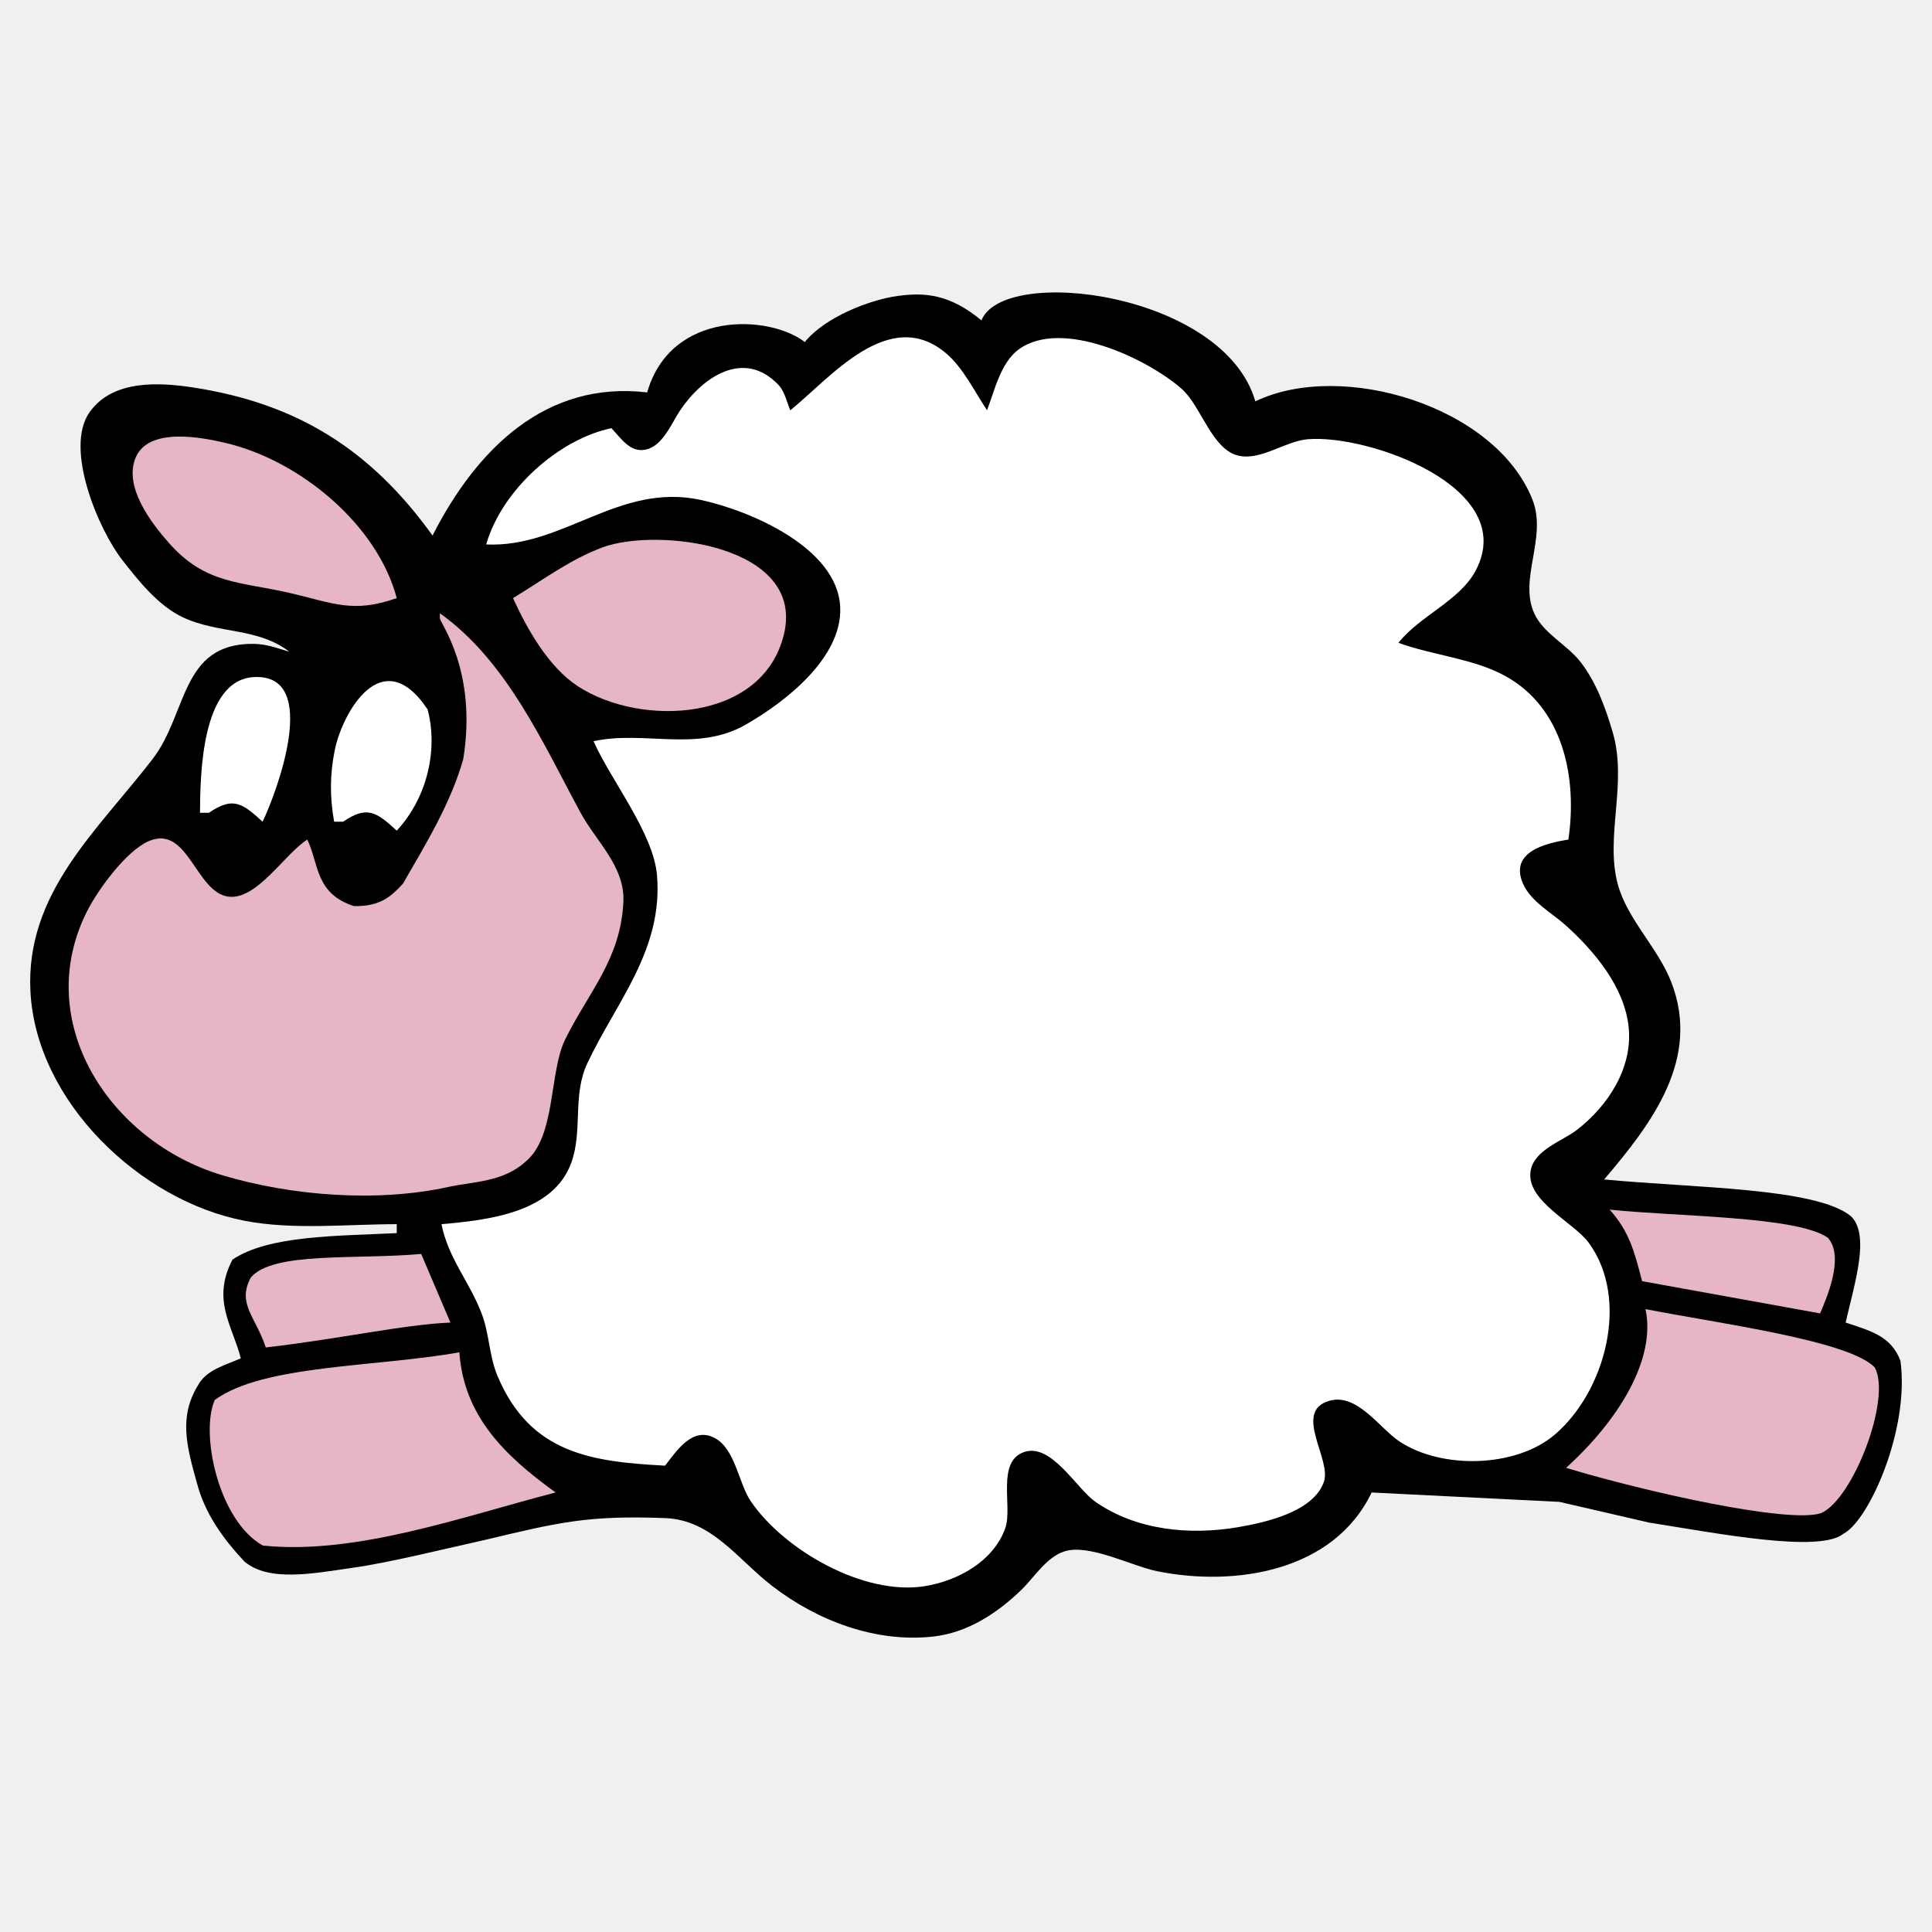
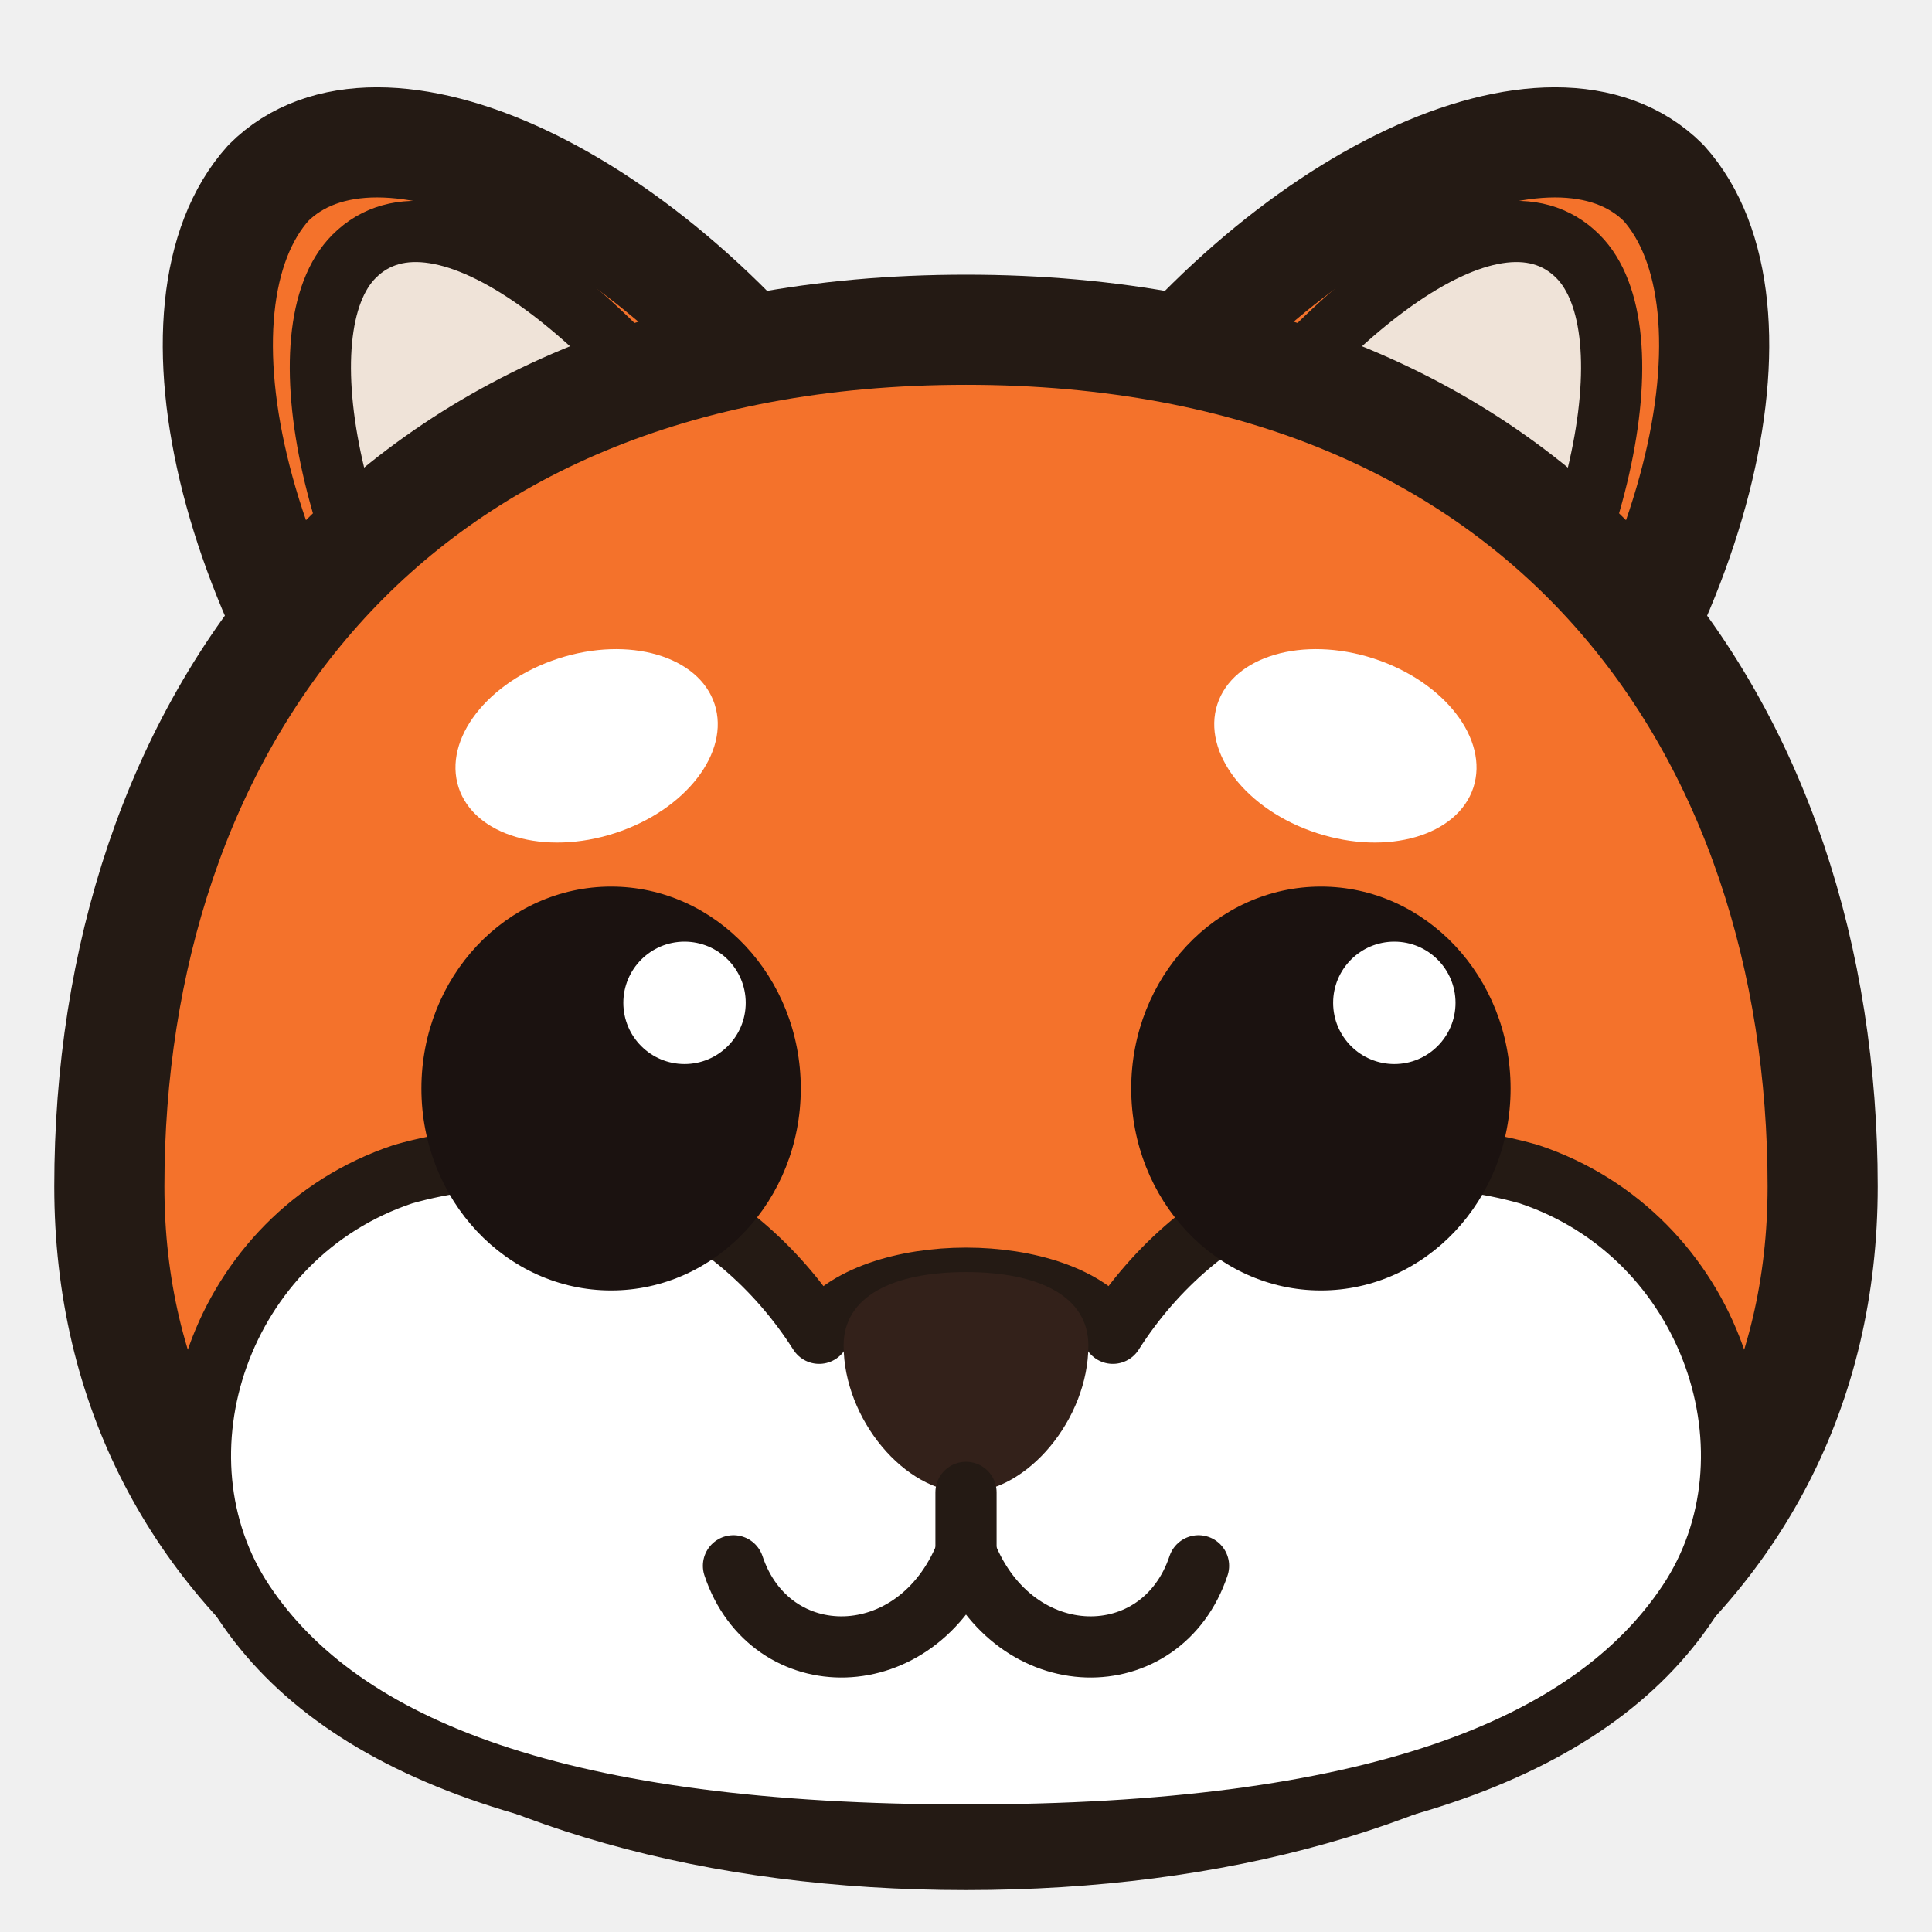
- <svg xmlns="http://www.w3.org/2000/svg" width="100%" height="100%" viewBox="0 0 64 64" version="1.1" xml:space="preserve" style="fill-rule:evenodd;clip-rule:evenodd;stroke-linejoin:round;stroke-miterlimit:2;">
-   <g transform="matrix(0.296272,0,0,0.296272,0.228603,8.66753)">
-     <g id="Layer1">
-       <g>
-         <g id="path21" transform="matrix(1,0,0,1,-4.4112,-18.38)">
-           <path d="M76,33C64.685,31.671 56.963,39.279 52,49C45.143,39.463 36.934,34.241 25.246,32.45C21.36,31.854 16.215,31.579 13.647,35.228C10.806,39.264 14.643,48.312 17.29,51.711C19.127,54.069 21.347,56.867 24.104,58.157C28.072,60.014 32.443,59.263 36,62C34.602,61.588 33.435,61.123 31.956,61.113C23.821,61.055 24.637,68.887 20.698,74C14.517,82.022 6.47,88.971 7.044,100C7.686,112.321 19.336,123.388 31,125.624C36.447,126.669 42.47,126 48,126L48,127C41.333,127.333 33.686,127.231 29.634,129.961C27.257,134.512 29.673,137.429 30.564,141C28.96,141.729 26.703,142.24 25.752,144.058C23.647,147.528 24.484,150.779 25.647,154.901C26.553,158.39 28.576,161.154 30.98,163.732C33.72,166.016 38.601,165.066 43,164.428C46.998,163.896 53.969,162.155 57.921,161.29C66.137,159.328 69.385,158.539 78,158.863C83.239,159.059 86.139,163.503 90,166.471C95.044,170.348 101.544,172.826 108,172.105C111.816,171.679 115.126,169.512 117.826,166.9C119.287,165.488 120.63,163.231 122.665,162.581C125.407,161.705 130.212,164.234 133,164.799C141.744,166.573 152.779,164.833 157,156L178.001,157.049L188,159.36C195.667,160.573 207.096,162.79 209.746,160.617C212.584,159.185 217.179,148.973 216.129,141.27C215.09,138.551 212.921,137.963 210,137C211,132.625 212.753,127.246 210.617,125.13C206.762,121.913 193,121.958 183,121C188.355,114.717 193.798,107.538 190.532,99C189.052,95.132 185.589,91.928 184.526,88C183.077,82.642 185.633,76.705 183.957,71C183.154,68.267 182.119,65.398 180.352,63.129C178.861,61.215 176.235,59.972 175.201,57.741C173.405,53.868 176.657,49.242 174.987,45C170.861,34.518 153.648,29.357 144,34C140.497,21.852 115.87,18.712 113.375,24.946C109.841,22.015 107.055,21.796 104,22.217C100.89,22.645 95.904,24.562 93.625,27.367C89.661,24.302 78.652,23.772 76,33Z" style="fill-rule:nonzero;" />
-         </g>
-         <g id="path22" transform="matrix(1,0,0,1,-4.4112,-18.38)">
-           <path d="M92,35C91.641,34.144 91.376,32.892 90.676,32.157C86.809,28.097 82.173,31.287 79.665,35.039C78.704,36.476 77.761,38.965 75.852,39.394C74.08,39.791 73.015,38.042 72,37C66.208,38.208 59.792,43.792 58,50C66.607,50.408 72.832,43.038 82,45.022C87.505,46.214 97.288,50.36 97.583,57.004C97.834,62.681 91.404,67.643 87,70.157C81.545,73.27 75.709,70.763 70,72C71.989,76.44 76.708,82.28 77.1,87C77.791,95.341 72.554,101.136 69.314,108C67.609,111.612 68.831,115.515 67.508,119.15C65.477,124.731 58.186,125.548 53,126C53.774,129.852 56.129,132.411 57.497,136C58.362,138.269 58.325,140.745 59.279,143C62.936,151.649 69.765,152.563 78,153C79.271,151.384 81.062,148.563 83.572,149.92C85.868,151.161 86.21,154.963 87.588,156.985C91.313,162.454 100.213,167.551 107,166.481C110.714,165.895 114.746,163.696 116.049,159.96C116.874,157.598 114.996,152.487 118.198,151.461C121.223,150.493 124.003,155.563 126.104,157.031C130.679,160.227 136.622,160.798 142,159.89C145.055,159.374 150.518,158.186 151.671,154.786C152.525,152.264 148.172,146.945 152.258,145.752C155.366,144.844 157.881,148.802 160.09,150.277C164.799,153.422 173.154,153.266 177.532,149.486C183.147,144.638 185.887,134.415 181.297,128.104C179.619,125.797 174.285,123.417 174.77,120.1C175.12,117.703 178.304,116.733 179.958,115.455C183.427,112.776 186.198,108.548 185.743,104C185.295,99.518 181.932,95.493 178.711,92.594C177.128,91.169 174.81,89.956 173.921,87.915C172.371,84.358 176.507,83.391 179,83C180.002,76.219 178.513,68.299 171.907,64.688C168.347,62.743 163.825,62.397 160,61C162.415,57.941 166.888,56.289 168.667,52.867C173.485,43.598 156.557,37.642 149.83,38.239C147.336,38.461 144.716,40.581 142.225,40.098C139.158,39.503 137.971,34.552 135.775,32.613C131.988,29.267 122.409,24.68 117.56,28.179C115.54,29.637 114.837,32.795 114,35C112.617,32.919 111.326,30.229 109.39,28.602C103.023,23.252 96.42,31.447 92,35Z" style="fill:white;fill-rule:nonzero;" />
-         </g>
-         <g id="path23" transform="matrix(1,0,0,1,-4.4112,-18.38)">
-           <path d="M48,56C45.809,47.758 37.206,40.662 29,38.684C26.232,38.017 20.227,36.831 18.797,40.318C17.466,43.564 20.517,47.557 22.519,49.826C26.624,54.481 30.501,54.146 36,55.414C40.853,56.534 43.071,57.742 48,56Z" style="fill:rgb(230,181,199);fill-rule:nonzero;" />
-         </g>
-         <g id="path24" transform="matrix(1,0,0,1,-4.4112,-18.38)">
-           <path d="M61,56C62.576,59.46 64.972,63.72 68.259,65.86C75.322,70.459 88.979,69.866 91.303,59.996C93.647,50.039 77.136,48.057 71,50.33C67.399,51.663 64.263,54.029 61,56Z" style="fill:rgb(230,181,199);fill-rule:nonzero;" />
-         </g>
-         <g id="path25" transform="matrix(1,0,0,1,-4.4112,-18.38)">
-           <path d="M52.822,57.693L52.822,58.249C52.822,58.78 57.034,64.094 55.436,74C54.059,78.863 51.374,83.291 48.689,87.937C47.302,89.424 46.133,90.475 43.221,90.437C38.866,89.047 39.305,85.697 38,83C35.478,84.575 32.31,89.865 29.114,89.369C25.498,88.807 24.639,81.28 20.264,83.176C17.743,84.268 14.624,88.581 13.446,90.871C7.073,103.261 15.86,116.745 28.475,120.522C36.322,122.87 45.872,123.571 53.778,121.838C56.536,121.234 59.886,121.301 62.377,119.03C65.818,116.252 65.019,109.01 66.829,105.35C69.5,99.951 73.013,96.405 73.339,90C73.542,86.009 70.332,83.271 68.557,80C64.39,72.318 60.338,63.05 52.822,57.693Z" style="fill:rgb(230,181,199);fill-rule:nonzero;" />
-         </g>
-         <g id="path26" transform="matrix(1,0,0,1,-4.4112,-18.38)">
-           <path d="M41,81L42,81C44.656,79.191 45.693,79.874 48,82C51.565,78.157 52.596,72.668 51.446,68.443C46.356,60.808 41.907,68.857 41.069,73C40.51,75.767 40.514,78.263 41,81Z" style="fill:white;fill-rule:nonzero;" />
-         </g>
-         <g id="path27" transform="matrix(1,0,0,1,-4.4112,-18.38)">
-           <path d="M26,80L27,80C29.656,78.19 30.693,78.874 33,81C34.562,77.757 39.592,64.386 32.003,64.832C26.111,65.178 26.034,75.921 26,80Z" style="fill:white;fill-rule:nonzero;" />
-         </g>
-         <g id="path28" transform="matrix(1,0,0,1,-4.4112,-18.38)">
-           <path d="M183.613,124.373C185.827,126.831 186.41,129.163 187.244,132.373L207.143,135.976C207.8,134.422 209.95,129.645 207.997,127.502C204.426,125.079 191.072,125.165 183.613,124.373Z" style="fill:rgb(230,181,199);fill-rule:nonzero;" />
-         </g>
-         <g id="path29" transform="matrix(1,0,0,1,-4.4112,-18.38)">
-           <path d="M31.673,131.98C30.103,134.914 32.27,136.411 33.355,139.783C41.435,138.864 48.7,137.231 54,137L50.732,129.327C43.399,129.993 34.105,129.026 31.673,131.98Z" style="fill:rgb(230,181,199);fill-rule:nonzero;" />
-         </g>
-         <g id="path30" transform="matrix(1,0,0,1,-4.4112,-18.38)">
-           <path d="M187.62,135.498C188.841,141.122 184.545,148 178.742,153.247C187.658,155.938 203.599,159.507 207.248,158.311C210.837,156.763 215.177,145.432 213.247,142.004C210.307,138.999 195.954,137.123 187.62,135.498Z" style="fill:rgb(230,181,199);fill-rule:nonzero;" />
-         </g>
-         <g id="path31" transform="matrix(1,0,0,1,-4.4112,-18.38)">
-           <path d="M27.654,145.654C26.003,149.357 28.037,159.115 33.023,161.933C43.433,163.018 55.352,158.691 65.762,156C59.985,151.836 55.5,147.395 55,140.327C45.667,141.993 33.066,141.7 27.654,145.654Z" style="fill:rgb(230,181,199);fill-rule:nonzero;" />
-         </g>
-       </g>
+ <svg xmlns="http://www.w3.org/2000/svg" viewBox="0 0 64 64" width="64" height="64">
+   <g transform="translate(-28.81 -2.86) scale(0.4054)" stroke="#241A14" stroke-width="9" stroke-linejoin="round" stroke-linecap="round">
+     <path d="M 108 78 C 90 58 84 32 93 22 C 102 13 124 23 139 44 Z" fill="#F4722B" />
+     <path d="M 110 70 C 98 54 94 34 100 28 C 107 21 122 33 133 50 Z" fill="#EFE3D8" stroke-width="5" />
+     <path d="M 192 78 C 210 58 216 32 207 22 C 198 13 176 23 161 44 Z" fill="#F4722B" />
+     <path d="M 190 70 C 202 54 206 34 200 28 C 193 21 178 33 167 50 Z" fill="#EFE3D8" stroke-width="5" />
+     <path d="M 150 34 C 198 34 220 67 220 104 C 220 137 191 157 150 157 C 109 157 80 137 80 104 C 80 67 102 34 150 34 Z" fill="#F4722B" />
+     <path d="M 104 103 C 118 99 131 105 138 116 C 142 110 158 110 162 116 C 169 105 182 99 196 103 C 211 108 217 126 209 138 C 201 150 183 157 150 157 C 117 157 99 150 91 138 C 83 126 89 108 104 103 Z" fill="#FFFFFF" stroke-width="5" />
+     <g stroke="none" fill="#FFFFFF">
+       <ellipse cx="119" cy="68" rx="11" ry="7.5" transform="rotate(-18 119 68)" />
+       <ellipse cx="181" cy="68" rx="11" ry="7.5" transform="rotate(18 181 68)" />
+     </g>
+     <g stroke="none">
+       <ellipse cx="121" cy="96" rx="15.5" ry="16.5" fill="#1B1210" />
+       <ellipse cx="179" cy="96" rx="15.5" ry="16.5" fill="#1B1210" />
+       <circle cx="127" cy="89" r="5" fill="#FFFFFF" />
+       <circle cx="185" cy="89" r="5" fill="#FFFFFF" />
+     </g>
+     <path d="M 140 117 C 140 113 144 111 150 111 C 156 111 160 113 160 117 C 160 123 155 129 150 129 C 145 129 140 123 140 117 Z" fill="#33211A" stroke="none" />
+     <g fill="none" stroke-width="5">
+       <path d="M 150 129 L 150 134" />
+       <path d="M 150 134 C 146 144 134 144 131 135" />
+       <path d="M 150 134 C 154 144 166 144 169 135" />
    </g>
  </g>
</svg>
